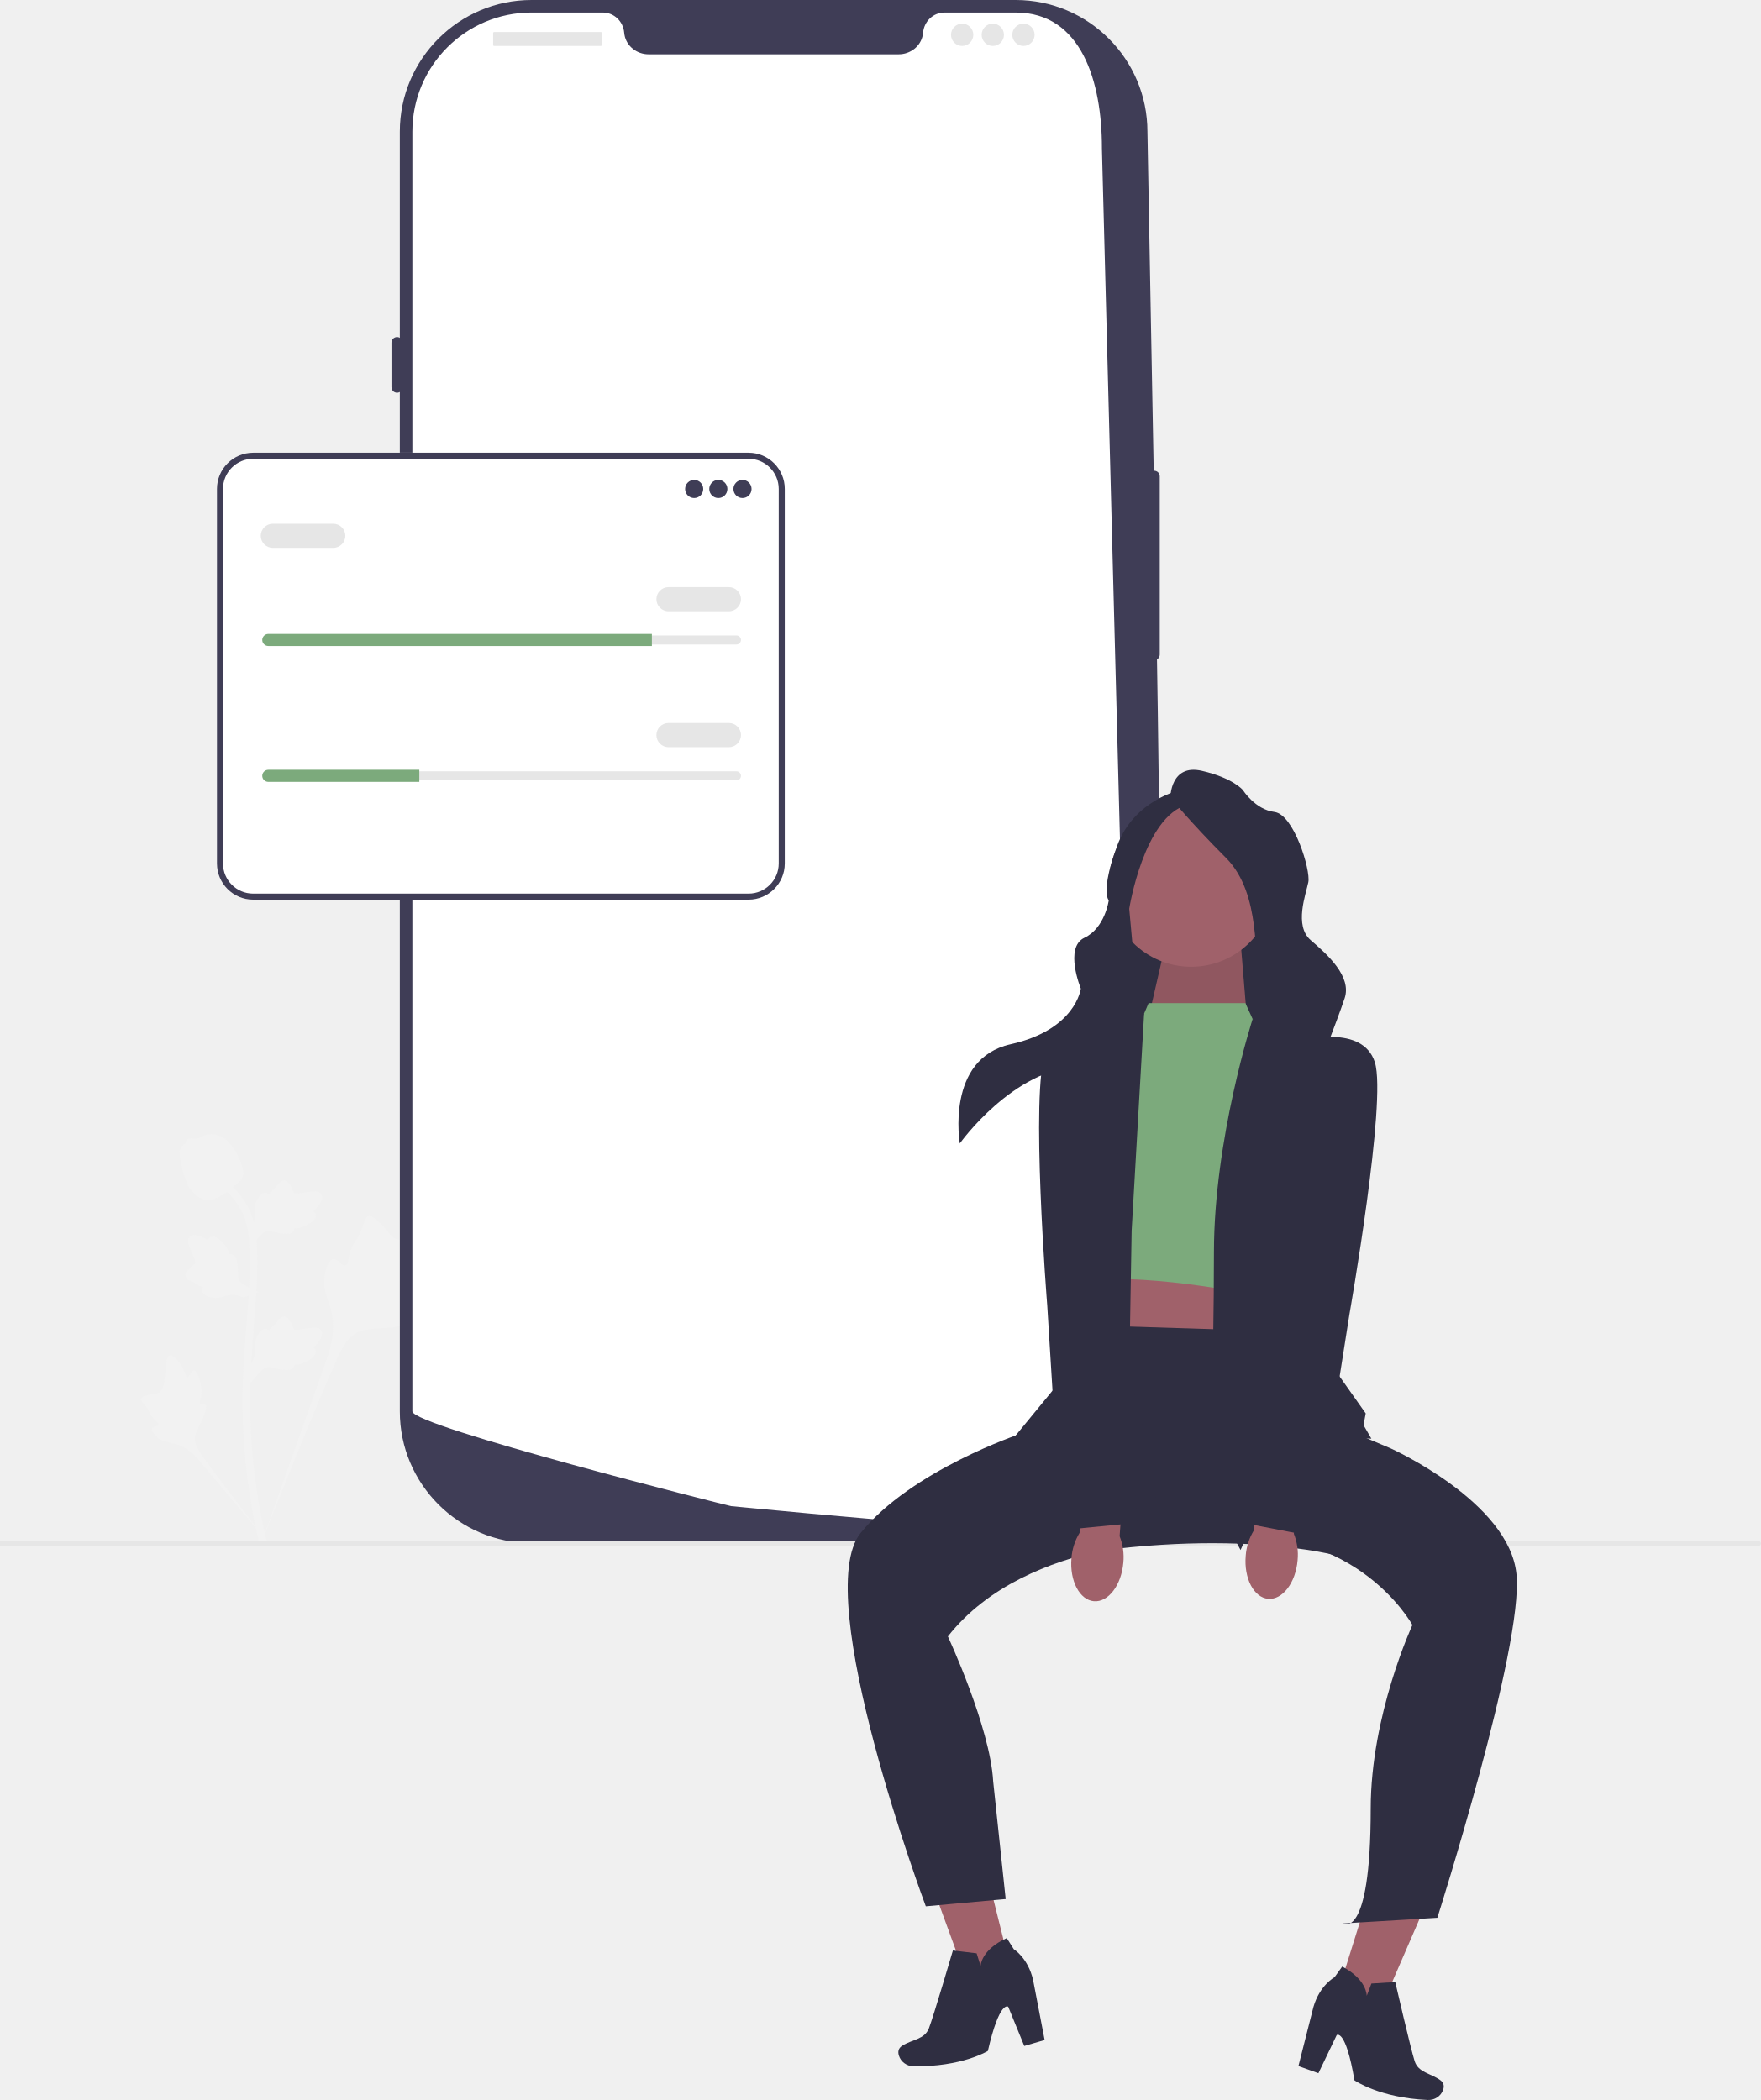
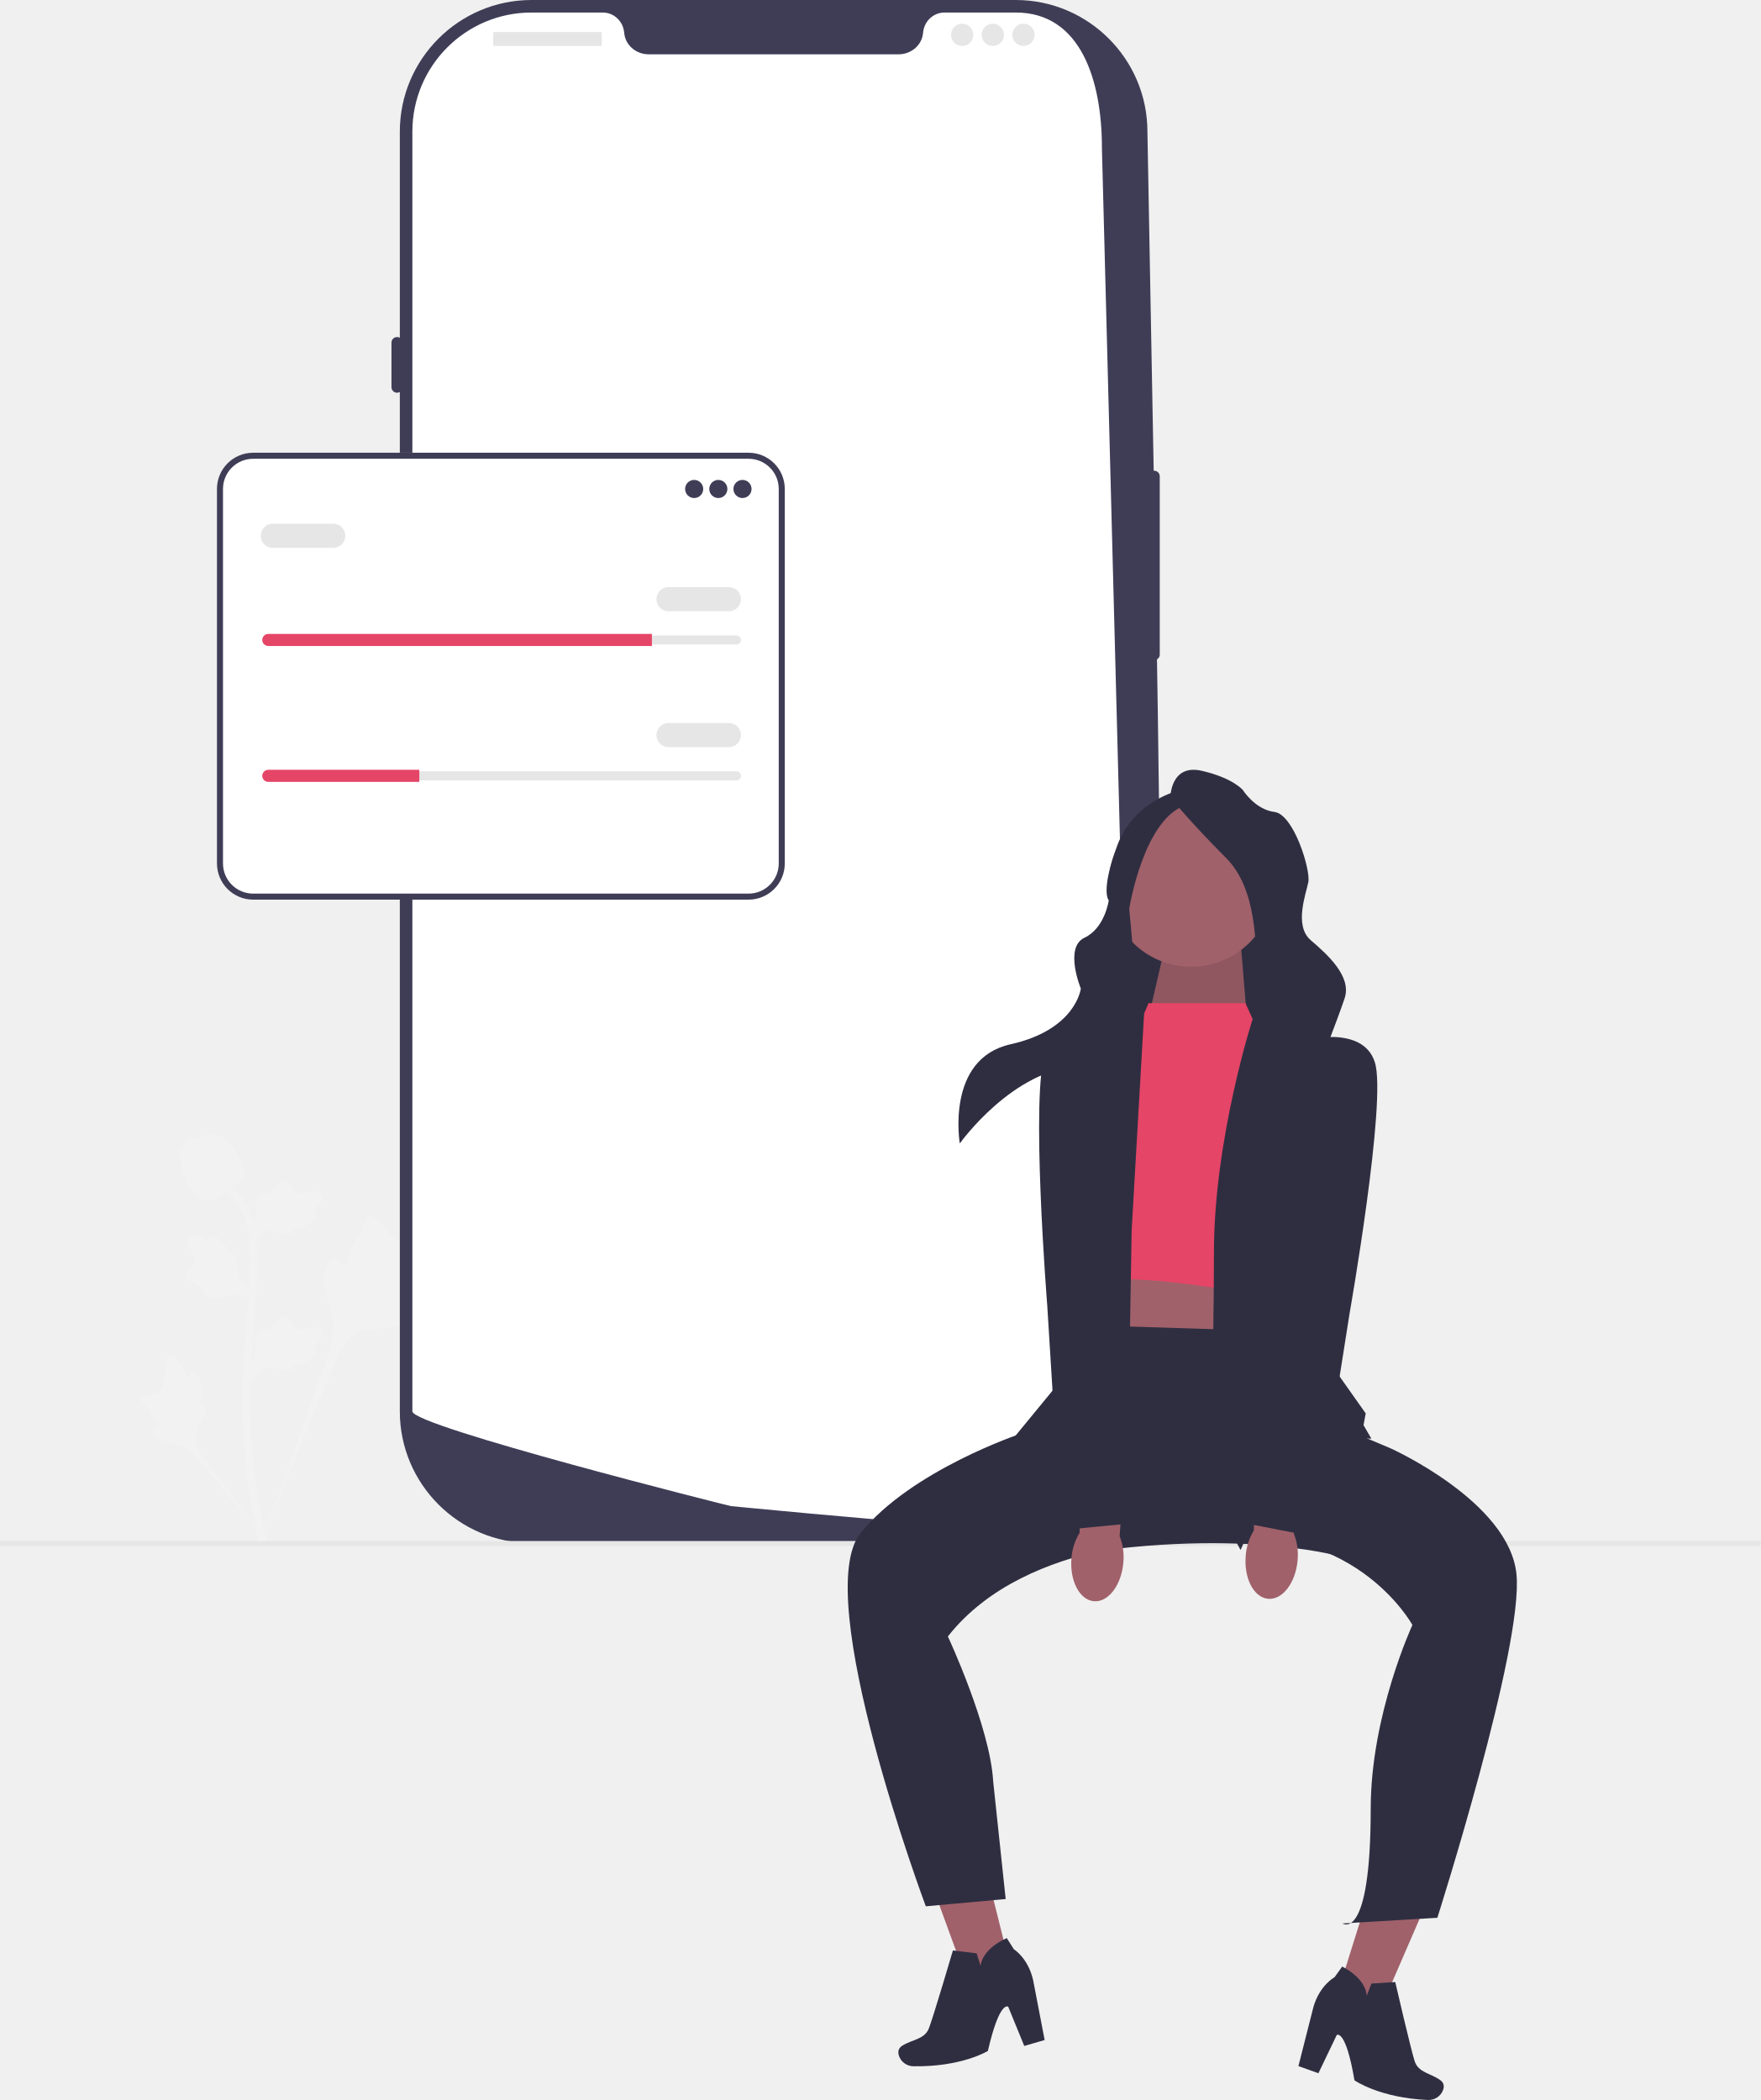
<svg xmlns="http://www.w3.org/2000/svg" width="583.04" height="695.439" viewBox="0 0 583.04 695.439">
  <g>
    <path d="M151.784,420.766c-.844-1.424-4.497,.101-5.168-1.191-.669-1.287,2.724-3.249,4.663-7.73,.35-.808,2.553-5.9,.922-7.472-3.092-2.978-17.24,9.313-22.191,5.29-1.087-.883-1.846-2.645-5.134-5.506-1.308-1.138-2.099-1.652-2.865-1.461-1.086,.271-1.172,1.725-2.337,4.584-1.747,4.287-2.78,4.028-3.798,7.449-.756,2.539-.583,4.016-1.472,4.303-1.258,.407-2.416-2.286-4.011-2.045-1.627,.246-2.611,3.382-2.922,5.73-.583,4.406,1.035,7.313,1.932,10.371,.975,3.322,1.553,8.375-.698,15.528l-22.277,62.766c4.918-12.879,19.158-48.185,25.142-61.305,1.727-3.787,3.635-7.629,7.551-9.145,3.77-1.46,8.949-.588,15.55-2.179,.771-.186,2.911-.73,3.18-1.988,.223-1.04-1.036-1.621-.842-2.595,.259-1.307,2.734-1.323,5.775-2.831,2.144-1.063,3.48-2.328,4.629-3.415,.346-.328,5.495-5.262,4.371-7.157h-0Z" fill="#f2f2f2" />
    <path d="M64.139,453.808c-.942,.004-1.248,2.236-2.076,2.193-.825-.043-.808-2.275-2.448-4.519-.296-.405-2.159-2.955-3.401-2.608-2.354,.658-.404,11.148-3.806,12.418-.747,.279-1.831,.143-4.184,.931-.936,.314-1.417,.554-1.544,.985-.18,.611,.508,1.073,1.575,2.47,1.6,2.094,1.175,2.527,2.56,4.013,1.028,1.104,1.803,1.445,1.687,1.964-.163,.735-1.819,.526-2.161,1.379-.349,.87,.907,2.257,1.969,3.087,1.994,1.558,3.888,1.602,5.647,2.044,1.912,.48,4.559,1.654,7.42,4.823l24.378,29.044c-4.902-6.13-18.122-23.306-22.835-30.029-1.361-1.941-2.696-3.985-2.31-6.345,.371-2.272,2.293-4.562,3.417-8.261,.131-.432,.481-1.639-.058-2.134-.446-.409-1.095,.041-1.517-.335-.567-.504,.14-1.724,.277-3.651,.097-1.359-.138-2.38-.341-3.258-.061-.265-.997-4.215-2.251-4.21v0Z" fill="#f2f2f2" />
    <path d="M82.939,458.028l-.568-5.068,.259-.384c1.2-1.777,1.812-3.512,1.819-5.159,.001-.262-.011-.524-.023-.79-.049-1.057-.11-2.371,.575-3.903,.384-.854,1.463-2.831,3.086-2.587,.437,.061,.767,.262,1.018,.497,.037-.059,.075-.117,.115-.181,.505-.771,.905-1.101,1.291-1.419,.296-.245,.602-.497,1.082-1.094,.21-.262,.374-.492,.513-.685,.42-.585,.968-1.282,1.935-1.27,1.033,.049,1.574,.903,1.932,1.468,.64,1.008,.93,1.735,1.122,2.217,.07,.176,.149,.374,.19,.436,.333,.489,3.038,.032,4.057-.135,2.289-.382,4.27-.712,5.087,.732,.585,1.033,.151,2.398-1.33,4.168-.461,.551-.952,.969-1.388,1.297,.361,.215,.684,.546,.815,1.065h0c.308,1.228-.748,2.459-3.137,3.663-.593,.301-1.392,.702-2.512,.896-.527,.091-1.002,.113-1.408,.125-.009,.235-.064,.489-.207,.751-.42,.771-1.293,1.138-2.61,1.05-1.449-.076-2.642-.352-3.694-.595-.919-.21-1.711-.389-2.332-.347-1.153,.093-2.041,1.016-3.083,2.212l-2.603,3.042h-0Z" fill="#f2f2f2" />
    <path d="M85.572,427.852l-4.758,1.835-.437-.153c-2.023-.71-3.857-.862-5.452-.451-.254,.065-.504,.143-.759,.223-1.01,.315-2.266,.708-3.922,.434-.924-.155-3.11-.697-3.285-2.329-.052-.438,.059-.809,.222-1.111-.066-.021-.133-.042-.204-.065-.874-.293-1.295-.597-1.7-.889-.312-.224-.633-.456-1.332-.769-.307-.137-.571-.237-.793-.322-.672-.258-1.486-.611-1.719-1.549-.215-1.011,.474-1.751,.93-2.241,.813-.875,1.442-1.34,1.86-1.648,.153-.112,.324-.239,.373-.294,.389-.446-.74-2.947-1.159-3.891-.95-2.118-1.772-3.95-.582-5.106,.851-.828,2.282-.754,4.369,.229,.65,.307,1.179,.675,1.607,1.013,.117-.404,.354-.8,.823-1.058h0c1.11-.61,2.569,.099,4.339,2.105,.442,.498,1.033,1.169,1.504,2.203,.221,.487,.363,.941,.478,1.331,.229-.051,.49-.063,.779,.009,.852,.21,1.429,.962,1.678,2.258,.294,1.421,.329,2.645,.362,3.724,.03,.942,.058,1.753,.255,2.344,.382,1.091,1.5,1.717,2.922,2.421l3.603,1.746-0,0Z" fill="#f2f2f2" />
    <path d="M82.939,412.921l-.568-5.068,.259-.384c1.2-1.777,1.812-3.512,1.819-5.159,.001-.262-.011-.524-.023-.79-.049-1.057-.11-2.371,.575-3.903,.384-.854,1.463-2.831,3.086-2.587,.437,.061,.767,.262,1.018,.497,.037-.059,.075-.117,.115-.181,.505-.771,.905-1.101,1.291-1.419,.296-.245,.602-.497,1.082-1.094,.21-.262,.374-.492,.513-.685,.42-.585,.968-1.282,1.935-1.27,1.033,.049,1.574,.903,1.932,1.468,.64,1.008,.93,1.735,1.122,2.217,.07,.176,.149,.374,.19,.436,.333,.489,3.038,.032,4.057-.135,2.289-.382,4.27-.712,5.087,.732,.585,1.033,.151,2.398-1.33,4.168-.461,.551-.952,.969-1.388,1.297,.361,.215,.684,.546,.815,1.065h0c.308,1.228-.748,2.459-3.137,3.663-.593,.301-1.392,.702-2.512,.896-.527,.091-1.002,.113-1.408,.125-.009,.235-.064,.489-.207,.751-.42,.771-1.293,1.138-2.61,1.05-1.449-.076-2.642-.352-3.694-.595-.919-.21-1.711-.389-2.332-.347-1.153,.093-2.041,1.016-3.083,2.212l-2.603,3.042h-0Z" fill="#f2f2f2" />
    <path d="M88.124,511.299l-1.062-.666-.257-1.226,.257,1.226-1.238,.142c-.02-.115-.087-.379-.188-.793-.554-2.266-2.244-9.162-3.654-20.023-.984-7.581-1.541-15.376-1.656-23.17-.115-7.807,.255-13.717,.551-18.467,.224-3.583,.496-6.994,.762-10.317,.71-8.878,1.379-17.265,.881-26.55-.11-2.073-.341-6.387-2.862-10.978-1.462-2.663-3.476-5.027-5.987-7.023l1.561-1.963c2.771,2.207,5,4.826,6.623,7.782,2.795,5.09,3.047,9.791,3.168,12.05,.507,9.449-.17,17.916-.887,26.88-.264,3.311-.536,6.708-.759,10.276-.294,4.706-.66,10.565-.546,18.271,.113,7.701,.663,15.4,1.634,22.886,1.392,10.724,3.058,17.517,3.605,19.749,.291,1.192,.352,1.441,.054,1.914v-0Z" fill="#f2f2f2" />
    <path d="M69.075,397.436c-.103,0-.207-.002-.312-.01-2.134-.115-4.11-1.392-5.875-3.796-.827-1.131-1.251-2.42-2.095-4.992-.131-.396-.767-2.408-1.154-5.176-.253-1.808-.221-2.565,.137-3.233,.398-.744,1.041-1.263,1.766-1.613-.032-.24-.006-.487,.098-.739,.427-1.045,1.563-.908,2.177-.842,.311,.039,.699,.091,1.117,.069,.658-.032,1.012-.228,1.548-.521,.513-.281,1.15-.631,2.096-.825,1.865-.389,3.427,.14,3.942,.313,2.71,.903,4.046,3.01,5.593,5.45,.308,.489,1.367,2.271,2.065,4.713,.504,1.762,.433,2.545,.281,3.128-.308,1.197-1.036,1.882-2.885,3.394-1.931,1.583-2.9,2.376-3.732,2.858-1.937,1.118-3.153,1.821-4.768,1.821v0Z" fill="#f2f2f2" />
  </g>
  <g>
    <path d="M336.298,511.006H175.986c-24.045,0-43.607-19.562-43.607-43.607V43.607c0-24.045,19.562-43.607,43.607-43.607h160.312c24.044,0,43.606,19.562,43.606,43.607,2.984,170.182,8.073,360.758,0,423.792,0,24.045-19.562,43.607-43.606,43.607Z" fill="#3f3d56" />
    <path d="M382.141,155.885c-1.017,0-1.845,.827-1.845,1.845v59.033c0,1.017,.827,1.845,1.845,1.845s1.845-.827,1.845-1.845v-59.033c0-1.017-.827-1.845-1.845-1.845Z" fill="#3f3d56" />
    <path d="M364.835,48.928l10.92,418.464c0,20.929-16.289,38.049-36.886,39.377h-.009c-.304,.018-.609,.037-.922,.046-.544,.028-1.088,.037-1.642,.037,0,0-2.029-.148-5.737-.424-3.745-.277-9.196-.692-15.994-1.236-2.038-.157-4.188-.332-6.457-.517-4.52-.369-9.482-.775-14.804-1.236-2.121-.175-4.317-.369-6.558-.563-11.456-.987-24.287-2.14-37.818-3.45-2.288-.212-4.593-.434-6.918-.664-.609-.065-105.477-26.427-105.477-31.371V43.607c0-21.796,17.664-39.46,39.46-39.46h23.558c3.763,0,6.789,2.933,7.112,6.687,.028,.249,.055,.498,.101,.747,.683,3.773,4.142,6.401,7.979,6.401h82.805c3.837,0,7.296-2.629,7.979-6.401,.046-.249,.074-.498,.102-.747,.323-3.754,3.348-6.687,7.112-6.687h23.558c21.796,0,28.54,22.984,28.54,44.78Z" fill="#fff" />
    <path d="M131.457,111.61c-1.017,0-1.845,.827-1.845,1.845v14.758c0,1.017,.827,1.845,1.845,1.845s1.845-.827,1.845-1.845v-14.758c0-1.017-.827-1.845-1.845-1.845Z" fill="#3f3d56" />
    <path d="M131.457,155.885c-1.017,0-1.845,.827-1.845,1.845v28.594c0,1.017,.827,1.845,1.845,1.845s1.845-.827,1.845-1.845v-28.594c0-1.017-.827-1.845-1.845-1.845Z" fill="#3f3d56" />
    <path d="M131.457,196.47c-1.017,0-1.845,.827-1.845,1.845v28.594c0,1.017,.827,1.845,1.845,1.845s1.845-.827,1.845-1.845v-28.594c0-1.017-.827-1.845-1.845-1.845Z" fill="#3f3d56" />
    <rect x="163.28" y="10.608" width="35.973" height="4.612" rx=".31" ry=".31" fill="#e6e6e6" />
    <circle cx="318.566" cy="11.53" r="3.69" fill="#e6e6e6" />
    <circle cx="328.712" cy="11.53" r="3.69" fill="#e6e6e6" />
    <circle cx="338.859" cy="11.53" r="3.69" fill="#e6e6e6" />
  </g>
  <path d="M583.04,511.16h0c0,.464-.376,.84-.84,.84H0v-1.68H582.2c.464,0,.84,.376,.84,.84Z" fill="#e6e6e6" />
  <g>
    <g>
      <polygon points="458.622 609.802 478.389 616.116 453.084 674.51 439.688 670.232 458.622 609.802" fill="#a0616a" />
      <path d="M461.959,656.382l-7.892,.488-1.553,4.075s.187-5.334-8.117-9.698l-2.552,3.549s-4.859,2.578-6.966,9.804l-4.979,19.606,6.618,2.365,6.065-12.645s2.943-2.269,5.869,14.997c0,0,8.283,5.828,24.308,6.512,2.203,.094,4.257-1.208,5.021-3.276,.422-1.141,.38-2.361-.9-3.284-3.258-2.349-7.264-2.491-8.496-6.283s-6.426-26.21-6.426-26.21Z" fill="#2f2e41" />
    </g>
    <g>
      <polygon points="321.568 599.613 301.464 604.757 323.3 664.534 336.923 661.05 321.568 599.613" fill="#a0616a" />
      <path d="M315.504,645.917l7.85,.95,1.311,4.159s.126-5.336,8.672-9.205l2.34,3.693s4.699,2.859,6.379,10.196l3.82,19.864-6.745,1.972-5.313-12.979s-2.805-2.437-6.739,14.627c0,0-8.61,5.332-24.648,5.075-2.204-.035-4.179-1.456-4.82-3.565-.354-1.164-.241-2.379,1.091-3.226,3.39-2.154,7.398-2.061,8.85-5.774s7.952-25.788,7.952-25.788Z" fill="#2f2e41" />
    </g>
    <rect x="371.077" y="280.507" width="53.689" height="79.332" transform="translate(795.8439 640.3461) rotate(-180)" fill="#2f2e41" />
    <polygon points="415.551 415.531 413.949 458.002 361.061 453.995 367.471 412.326 415.551 415.531" fill="#a0616a" />
    <path d="M357.054,438.77l76.126,2.404,19,26.887-8.815,47.278s-38.232-10.86-101.537,1.961l4.007-44.073,12.222-12.222-1.003-22.235Z" fill="#2f2e41" />
    <path d="M439.591,470.823l20.835,8.815s39.265,17.629,41.669,41.669c2.404,24.04-26.199,113.789-26.199,113.789l-31.391,1.877s9.33,6.492,9.33-38.045c0-31,13.803-60.793,13.803-60.793,0,0-20.033-36.861-71.318-28.047,0,0-56.041-1.817-82.484,31.839,0,0,14,30,15,48l4.139,38.963-26.444,2.404s-38.424-102.776-21.596-123.61c16.828-20.835,52.888-32.855,52.888-32.855l101.769-4.007Z" fill="#2f2e41" />
    <polygon points="412.715 335.65 410.835 312.928 385.835 312.928 380.293 337.001 412.715 335.65" fill="#a0616a" />
    <polygon points="412.715 335.65 410.835 312.928 385.835 312.928 380.293 337.001 412.715 335.65" opacity=".1" />
    <path d="M421.725,292.83c0,15.092-12.235,27.327-27.327,27.327-15.092,0-27.327-12.235-27.327-27.327s12.235-27.327,27.327-27.327c15.092,0,27.327,12.235,27.327,27.327Z" fill="#a0616a" />
-     <path d="M380.293,332.193h32.053l4.007,8.815,4.007,88.948s-30.451-7.212-56.894-6.411l6.411-80.934,8.013-4.808,2.404-5.609Z" fill="#7caa7c" />
+     <path d="M380.293,332.193h32.053l4.007,8.815,4.007,88.948s-30.451-7.212-56.894-6.411l6.411-80.934,8.013-4.808,2.404-5.609Z" fill="#e54567" />
    <path d="M410.743,513.294s16.027-36.06,22.437-36.861c6.411-.801,20.876,0,20.876,0l-3.246-5.609s-.801-11.219-8.815-11.219-4.808-115.392-4.808-115.392l-22.446-6.75s-12.813,39.605-12.813,77.267c0,37.663-1.603,79.332-1.603,79.332l10.417,19.232Z" fill="#2f2e41" />
    <path d="M378.811,335.65l-28.168,7.762,3.205,110.584-18.431,22.437s24.04,0,29.649,20.033c0,0,6.653,10.954,13.744,9.884s2.283-23.507,2.283-23.507l-7.212-28.047,.801-47.278,4.128-71.869Z" fill="#2f2e41" />
    <path d="M387.505,264.08s0-11.219,10.417-8.815c10.417,2.404,13.623,6.411,13.623,6.411,0,0,4.007,6.411,10.417,7.212,6.411,.801,12.02,19.232,11.219,23.239s-4.808,14.424,.801,19.232c5.609,4.808,13.623,12.02,11.219,19.232s-9.616,25.643-9.616,25.643c0,0,20.115,2.94,18.472,15.493,0,0-9.657-7.48-22.478-7.48s-11.219-23.261-11.219-23.261c0,0-.801-14.402-3.205-18.409s.801-26.444-11.219-38.464c-12.02-12.02-18.431-20.033-18.431-20.033Z" fill="#2f2e41" />
    <path d="M390.71,261.676s-15.225,3.205-20.835,18.431-2.776,18.058-2.776,18.058c0,0-1.24,9.168-8.047,12.383s-1.197,16.837-1.197,16.837c0,0-1.603,13.623-23.239,18.431-21.636,4.808-16.828,32.855-16.828,32.855,0,0,17.629-24.841,40.066-25.643,22.437-.801,18.431-25.643,18.431-25.643l-2.404-26.444s4.808-30.451,19.232-34.457-2.404-4.808-2.404-4.808Z" fill="#2f2e41" />
    <path id="uuid-cac2eb5b-24ea-45f6-922f-e2b1ec3fbeeb-210" d="M412.448,515.235c-.635,7.455,2.697,13.826,7.441,14.229,4.745,.403,9.104-5.313,9.738-12.771,.294-2.976-.128-5.978-1.233-8.757l2.292-31.622-14.862-.759-.682,31.254c-1.559,2.553-2.483,5.442-2.696,8.426Z" fill="#a0616a" />
    <path id="uuid-f52766af-11e7-4213-b1b4-c8e9d82d1748-211" d="M354.752,516.036c-.635,7.455,2.697,13.826,7.441,14.229,4.745,.403,9.104-5.313,9.738-12.771,.294-2.976-.128-5.978-1.233-8.757l2.292-31.622-14.862-.759-.682,31.254c-1.559,2.553-2.483,5.442-2.696,8.426Z" fill="#a0616a" />
    <path d="M431.177,344.614s20.033-5.609,24.04,7.212c4.007,12.821-8.414,83.338-8.414,83.338l-11.619,73.722-24.841-4.808,16.027-98.564,4.808-60.901Z" fill="#2f2e41" />
    <path d="M370.841,343.564s-19.414-7.476-24.614,4.909,.505,83.76,.505,83.76l4.604,74.49,25.184-2.44-6.645-99.637,.966-61.083Z" fill="#2f2e41" />
  </g>
  <g>
    <path d="M247.858,297.928H83.811c-6.604,0-11.977-5.373-11.977-11.977v-124.047c0-6.604,5.373-11.977,11.977-11.977H247.858c6.604,0,11.977,5.373,11.977,11.977v124.047c0,6.604-5.373,11.977-11.977,11.977Z" fill="#fff" />
    <path d="M247.858,297.928H83.811c-6.604,0-11.977-5.373-11.977-11.977v-124.047c0-6.604,5.373-11.977,11.977-11.977H247.858c6.604,0,11.977,5.373,11.977,11.977v124.047c0,6.604-5.373,11.977-11.977,11.977ZM83.811,151.928c-5.501,0-9.977,4.476-9.977,9.977v124.047c0,5.501,4.476,9.977,9.977,9.977H247.858c5.501,0,9.977-4.476,9.977-9.977v-124.047c0-5.501-4.476-9.977-9.977-9.977H83.811Z" fill="#3f3d56" />
    <circle cx="229.835" cy="161.928" r="3" fill="#3f3d56" />
    <circle cx="237.835" cy="161.928" r="3" fill="#3f3d56" />
    <circle cx="245.835" cy="161.928" r="3" fill="#3f3d56" />
    <path d="M88.835,210.428c-.827,0-1.5,.673-1.5,1.5,0,.403,.156,.776,.438,1.052,.285,.292,.659,.448,1.062,.448H243.835c.827,0,1.5-.673,1.5-1.5,0-.403-.156-.776-.438-1.052-.285-.292-.659-.448-1.062-.448H88.835Z" fill="#e6e6e6" />
-     <path d="M215.835,209.928v4H88.835c-.55,0-1.05-.22-1.41-.59-.37-.36-.59-.86-.59-1.41,0-1.1,.9-2,2-2h127Z" fill="#7caa7c" />
+     <path d="M215.835,209.928v4H88.835c-.55,0-1.05-.22-1.41-.59-.37-.36-.59-.86-.59-1.41,0-1.1,.9-2,2-2h127Z" fill="#e54567" />
    <path d="M241.335,202.428h-20c-2.206,0-4-1.794-4-4s1.794-4,4-4h20c2.206,0,4,1.794,4,4s-1.794,4-4,4Z" fill="#e6e6e6" />
    <path d="M110.335,181.428h-20c-2.206,0-4-1.794-4-4s1.794-4,4-4h20c2.206,0,4,1.794,4,4s-1.794,4-4,4Z" fill="#e6e6e6" />
    <path d="M88.835,255.428c-.827,0-1.5,.673-1.5,1.5,0,.403,.156,.776,.438,1.052,.285,.292,.659,.448,1.062,.448H243.835c.827,0,1.5-.673,1.5-1.5,0-.403-.156-.776-.438-1.052-.285-.292-.659-.448-1.062-.448H88.835Z" fill="#e6e6e6" />
-     <path d="M138.835,254.928v4h-50c-.55,0-1.05-.22-1.41-.59-.37-.36-.59-.86-.59-1.41,0-1.1,.9-2,2-2h50Z" fill="#7caa7c" />
+     <path d="M138.835,254.928v4h-50c-.55,0-1.05-.22-1.41-.59-.37-.36-.59-.86-.59-1.41,0-1.1,.9-2,2-2h50Z" fill="#e54567" />
    <path d="M241.335,247.428h-20c-2.206,0-4-1.794-4-4s1.794-4,4-4h20c2.206,0,4,1.794,4,4s-1.794,4-4,4Z" fill="#e6e6e6" />
  </g>
</svg>
